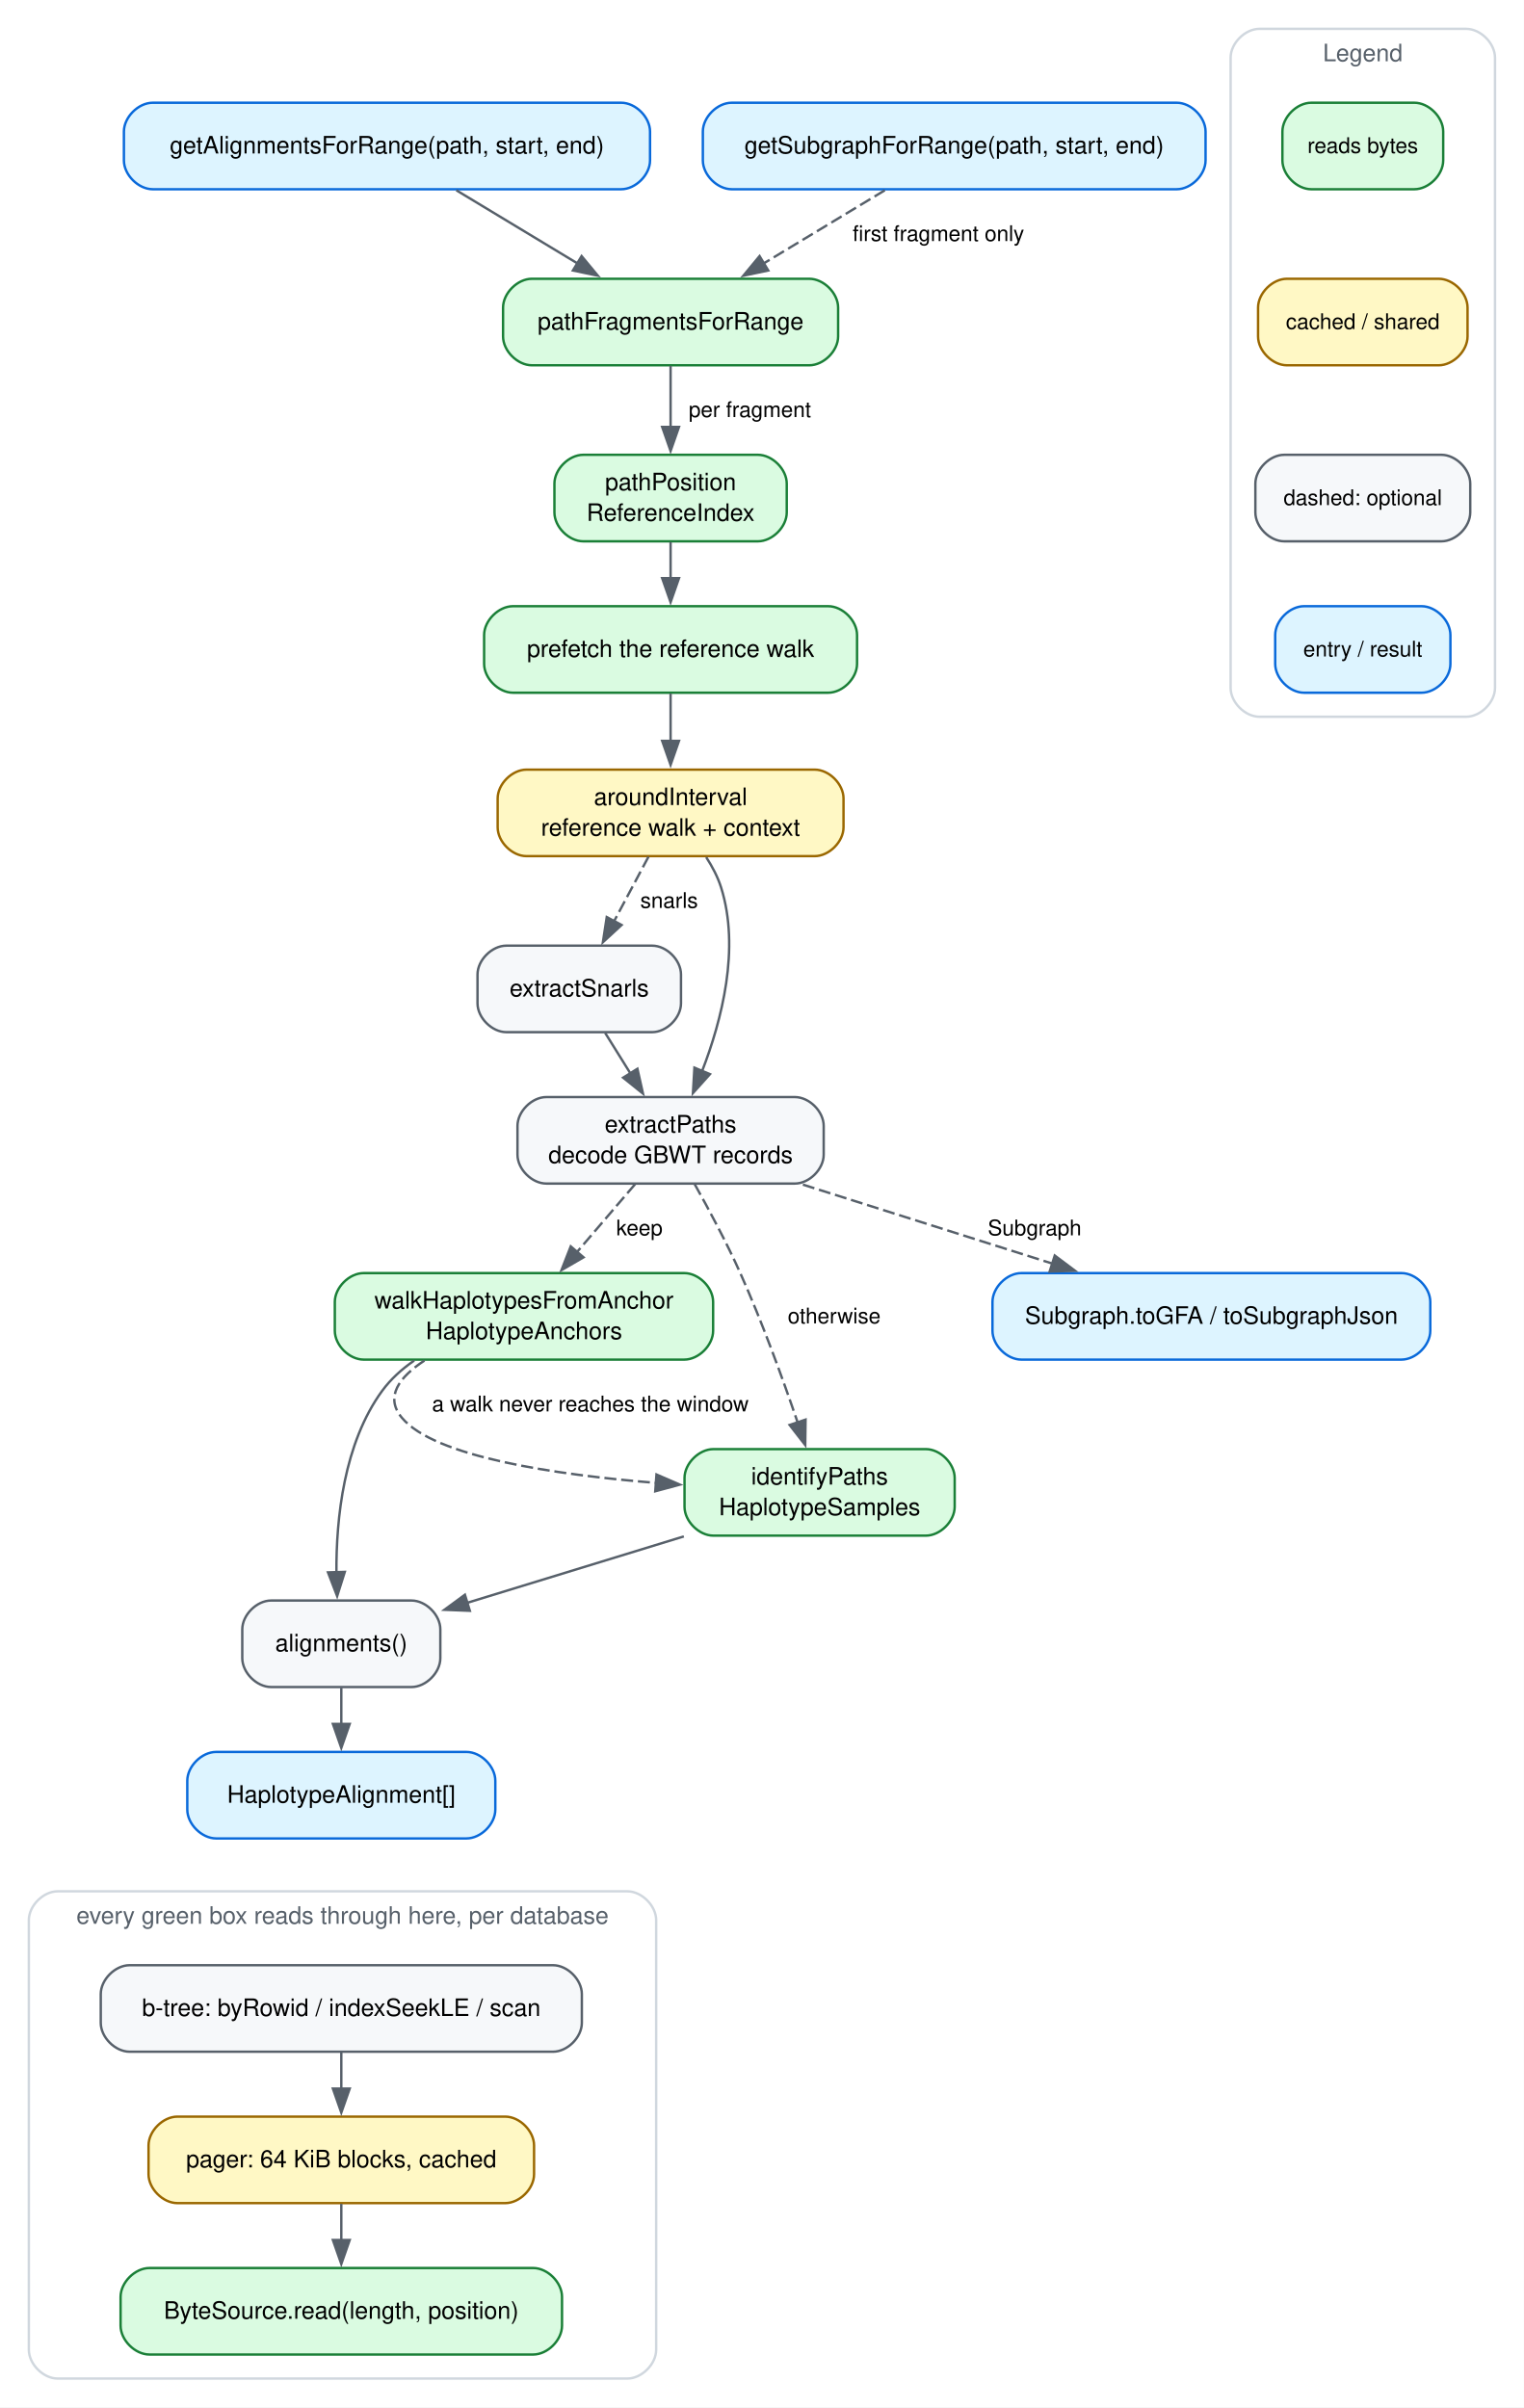
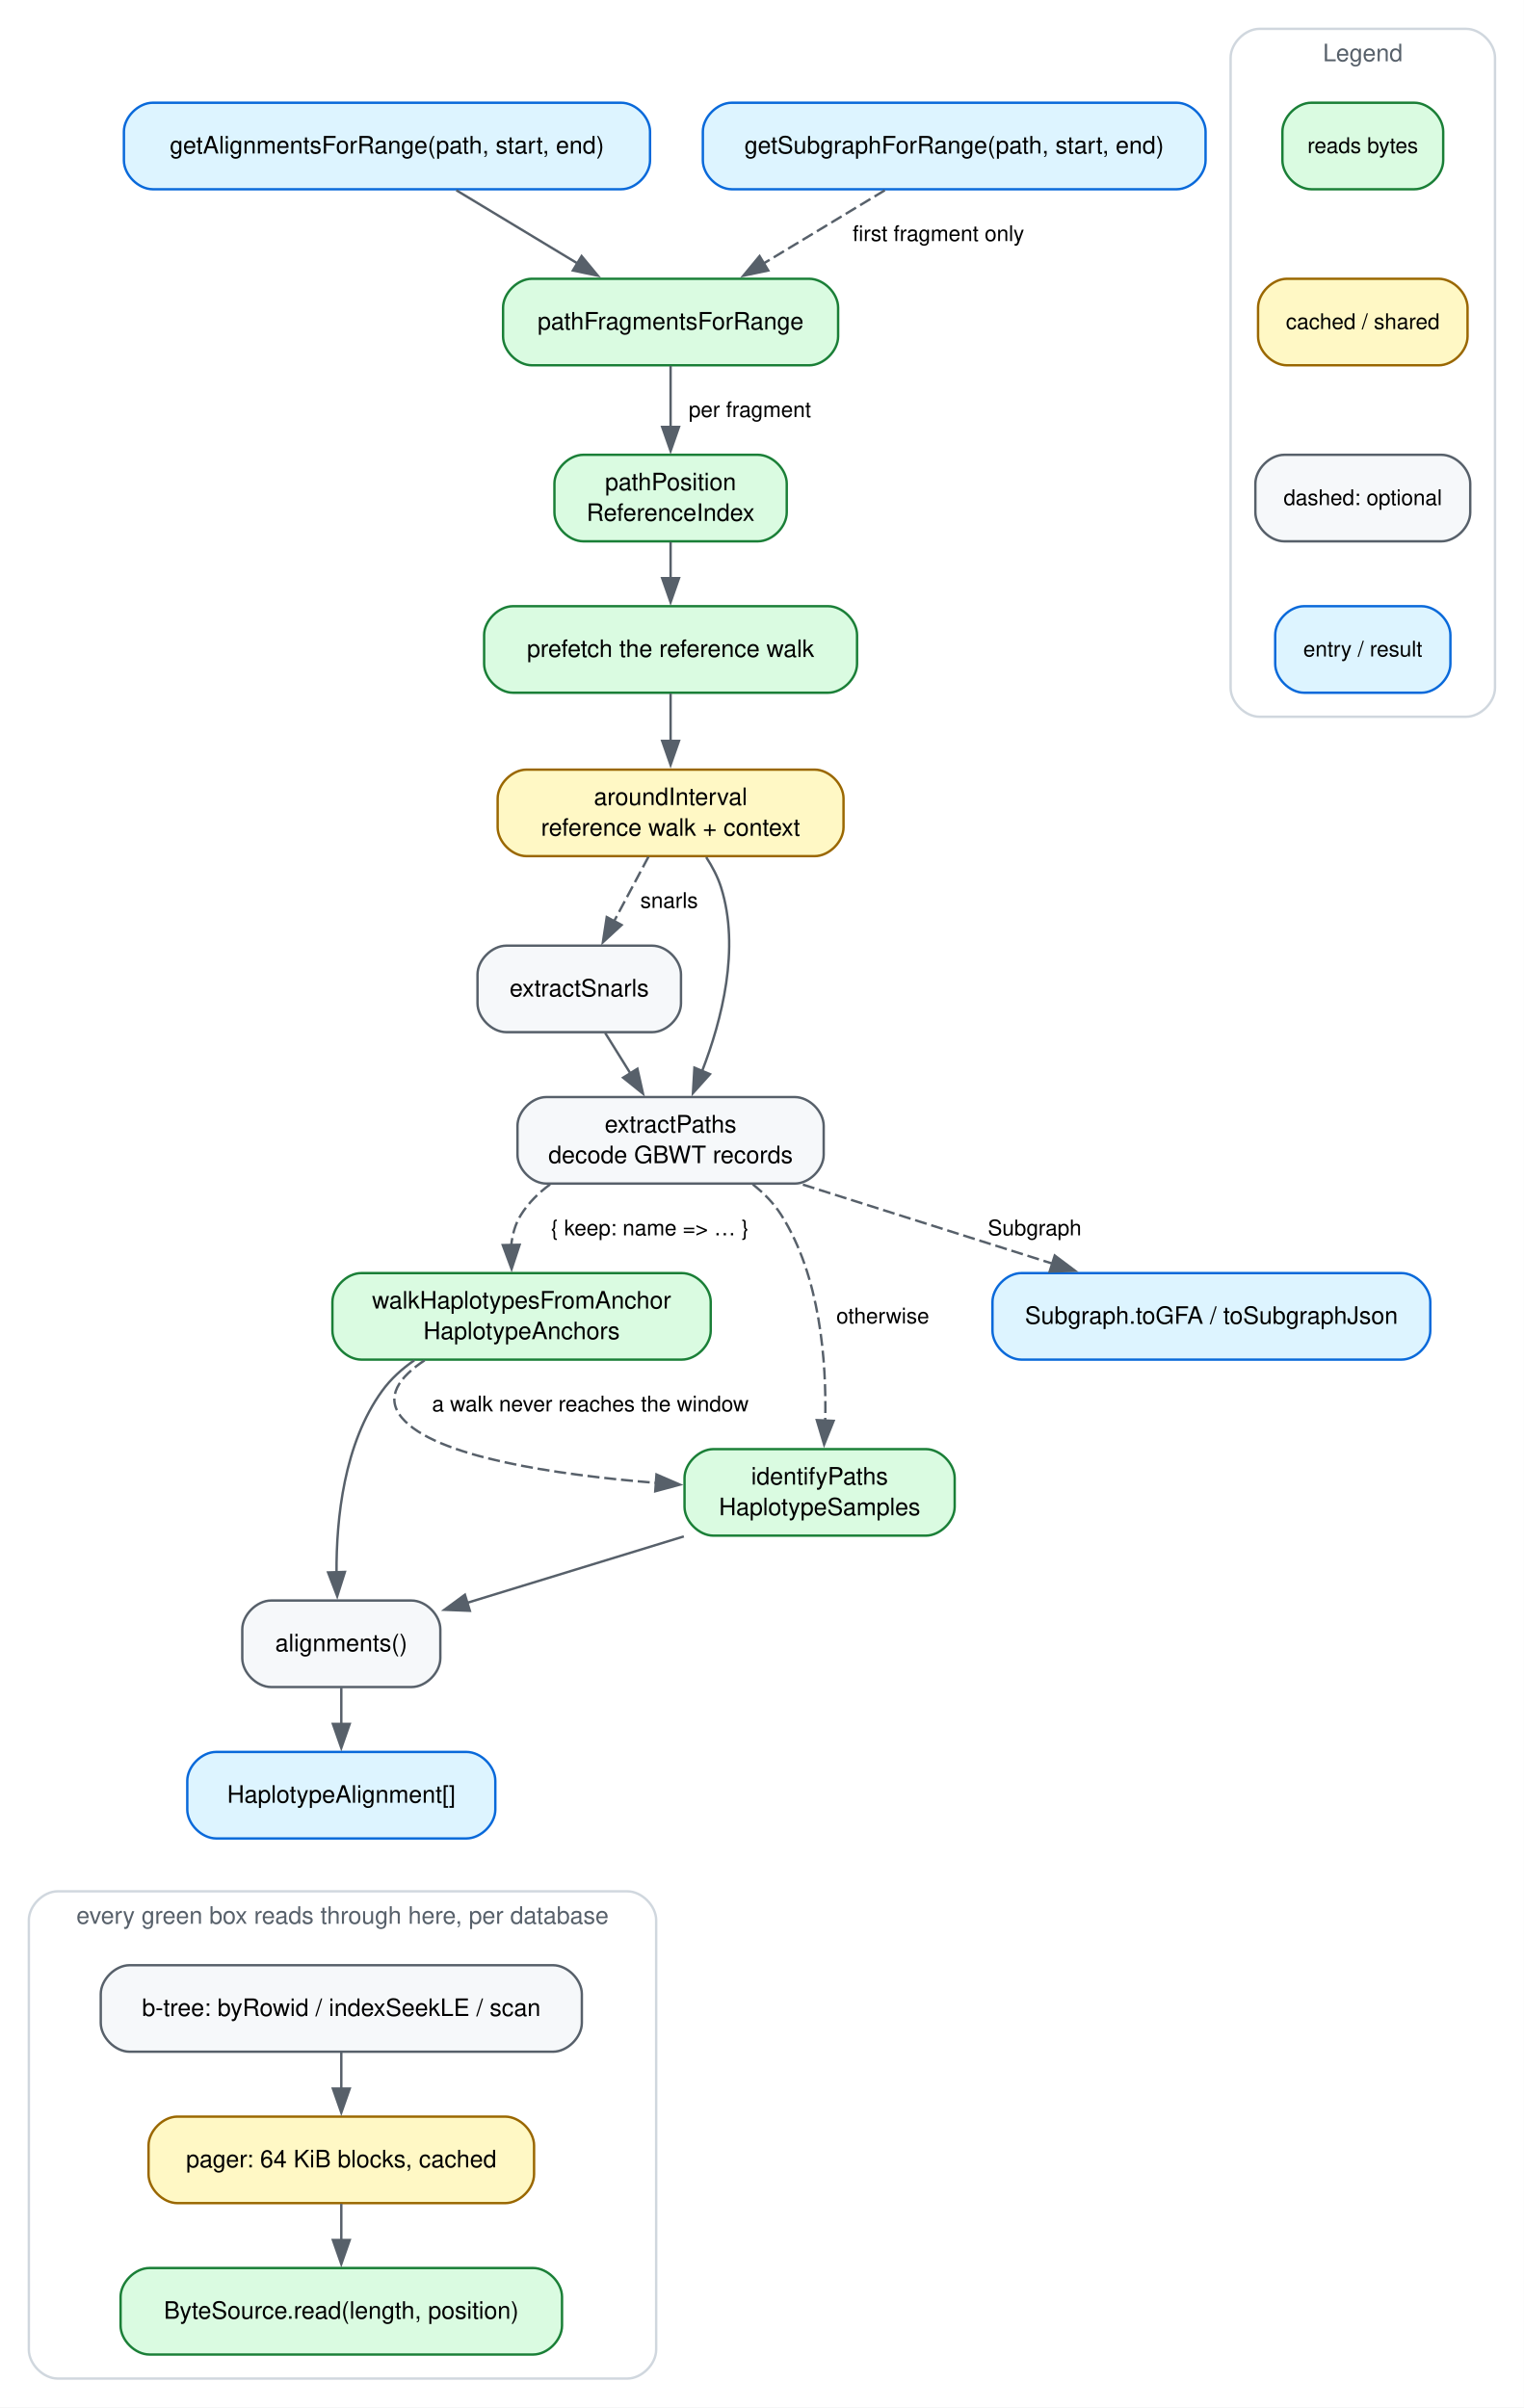
<svg xmlns="http://www.w3.org/2000/svg" width="634pt" height="1002pt" viewBox="0.00 0.00 634.00 1002.00">
  <g id="graph0" class="graph" transform="scale(1 1) rotate(0) translate(4 997.75)">
    <polygon fill="white" stroke="none" points="-4,4 -4,-997.75 630,-997.75 630,4 -4,4" />
    <g id="clust1" class="cluster">
      <path fill="white" stroke="#d0d7de" d="M20,-8C20,-8 257,-8 257,-8 263,-8 269,-14 269,-20 269,-20 269,-198.75 269,-198.75 269,-204.75 263,-210.75 257,-210.75 257,-210.75 20,-210.75 20,-210.75 14,-210.75 8,-204.75 8,-198.75 8,-198.75 8,-20 8,-20 8,-14 14,-8 20,-8" />
      <text xml:space="preserve" text-anchor="middle" x="138.5" y="-197.25" font-family="Helvetica,sans-Serif" font-size="10.00" fill="#57606a">every green box reads through here, per database</text>
    </g>
    <g id="clust2" class="cluster">
      <path fill="white" stroke="#d0d7de" d="M520,-699.5C520,-699.5 606,-699.5 606,-699.5 612,-699.5 618,-705.5 618,-711.5 618,-711.5 618,-973.75 618,-973.75 618,-979.75 612,-985.75 606,-985.75 606,-985.75 520,-985.75 520,-985.75 514,-985.75 508,-979.75 508,-973.75 508,-973.75 508,-711.5 508,-711.5 508,-705.5 514,-699.5 520,-699.5" />
      <text xml:space="preserve" text-anchor="middle" x="563" y="-972.25" font-family="Helvetica,sans-Serif" font-size="10.00" fill="#57606a">Legend</text>
    </g>
    <g id="node1" class="node">
      <path fill="#ddf4ff" stroke="#0969da" d="M254.45,-955C254.45,-955 59.55,-955 59.55,-955 53.55,-955 47.55,-949 47.55,-943 47.55,-943 47.55,-931 47.55,-931 47.55,-925 53.55,-919 59.55,-919 59.55,-919 254.45,-919 254.45,-919 260.45,-919 266.45,-925 266.45,-931 266.45,-931 266.45,-943 266.45,-943 266.45,-949 260.45,-955 254.45,-955" />
      <text xml:space="preserve" text-anchor="middle" x="157" y="-933.88" font-family="Helvetica,sans-Serif" font-size="10.00">getAlignmentsForRange(path, start, end)</text>
    </g>
    <g id="node2" class="node">
      <path fill="#dafbe1" stroke="#1a7f37" d="M332.7,-881.75C332.7,-881.75 217.3,-881.75 217.3,-881.75 211.3,-881.75 205.3,-875.75 205.3,-869.75 205.3,-869.75 205.3,-857.75 205.3,-857.75 205.3,-851.75 211.3,-845.75 217.3,-845.75 217.3,-845.75 332.7,-845.75 332.7,-845.75 338.7,-845.75 344.7,-851.75 344.7,-857.75 344.7,-857.75 344.7,-869.75 344.7,-869.75 344.7,-875.75 338.7,-881.75 332.7,-881.75" />
      <text xml:space="preserve" text-anchor="middle" x="275" y="-860.62" font-family="Helvetica,sans-Serif" font-size="10.00">pathFragmentsForRange</text>
    </g>
    <g id="edge1" class="edge">
      <path fill="none" stroke="#57606a" d="M185.87,-918.57C201.01,-909.43 219.77,-898.1 236.17,-888.2" />
      <polygon fill="#57606a" stroke="#57606a" points="237.98,-891.19 244.73,-883.03 234.36,-885.2 237.98,-891.19" />
    </g>
    <g id="node3" class="node">
      <path fill="#dafbe1" stroke="#1a7f37" d="M311.33,-808.5C311.33,-808.5 238.67,-808.5 238.67,-808.5 232.67,-808.5 226.67,-802.5 226.67,-796.5 226.67,-796.5 226.67,-784.5 226.67,-784.5 226.67,-778.5 232.67,-772.5 238.67,-772.5 238.67,-772.5 311.33,-772.5 311.33,-772.5 317.33,-772.5 323.33,-778.5 323.33,-784.5 323.33,-784.5 323.33,-796.5 323.33,-796.5 323.33,-802.5 317.33,-808.5 311.33,-808.5" />
      <text xml:space="preserve" text-anchor="middle" x="275" y="-793.75" font-family="Helvetica,sans-Serif" font-size="10.00">pathPosition</text>
      <text xml:space="preserve" text-anchor="middle" x="275" y="-781" font-family="Helvetica,sans-Serif" font-size="10.00">ReferenceIndex</text>
    </g>
    <g id="edge3" class="edge">
      <path fill="none" stroke="#57606a" d="M275,-845.5C275,-837.8 275,-828.52 275,-819.84" />
      <polygon fill="#57606a" stroke="#57606a" points="278.5,-820.1 275,-810.1 271.5,-820.1 278.5,-820.1" />
      <text xml:space="preserve" text-anchor="middle" x="308" y="-824.2" font-family="Helvetica,sans-Serif" font-size="9.00"> per fragment </text>
    </g>
    <g id="node4" class="node">
      <path fill="#dafbe1" stroke="#1a7f37" d="M340.58,-745.5C340.58,-745.5 209.42,-745.5 209.42,-745.5 203.42,-745.5 197.42,-739.5 197.42,-733.5 197.42,-733.5 197.42,-721.5 197.42,-721.5 197.42,-715.5 203.42,-709.5 209.42,-709.5 209.42,-709.5 340.58,-709.5 340.58,-709.5 346.58,-709.5 352.58,-715.5 352.58,-721.5 352.58,-721.5 352.58,-733.5 352.58,-733.5 352.58,-739.5 346.58,-745.5 340.58,-745.5" />
      <text xml:space="preserve" text-anchor="middle" x="275" y="-724.38" font-family="Helvetica,sans-Serif" font-size="10.00">prefetch the reference walk</text>
    </g>
    <g id="edge4" class="edge">
      <path fill="none" stroke="#57606a" d="M275,-772.18C275,-767.38 275,-762.03 275,-756.77" />
      <polygon fill="#57606a" stroke="#57606a" points="278.5,-757.16 275,-747.16 271.5,-757.16 278.5,-757.16" />
    </g>
    <g id="node5" class="node">
      <path fill="#fff8c5" stroke="#9a6700" d="M334.95,-677.5C334.95,-677.5 215.05,-677.5 215.05,-677.5 209.05,-677.5 203.05,-671.5 203.05,-665.5 203.05,-665.5 203.05,-653.5 203.05,-653.5 203.05,-647.5 209.05,-641.5 215.05,-641.5 215.05,-641.5 334.95,-641.5 334.95,-641.5 340.95,-641.5 346.95,-647.5 346.95,-653.5 346.95,-653.5 346.95,-665.5 346.95,-665.5 346.95,-671.5 340.95,-677.5 334.95,-677.5" />
      <text xml:space="preserve" text-anchor="middle" x="275" y="-662.75" font-family="Helvetica,sans-Serif" font-size="10.00">aroundInterval</text>
      <text xml:space="preserve" text-anchor="middle" x="275" y="-650" font-family="Helvetica,sans-Serif" font-size="10.00">reference walk + context</text>
    </g>
    <g id="edge5" class="edge">
      <path fill="none" stroke="#57606a" d="M275,-709.16C275,-703.07 275,-696.05 275,-689.28" />
      <polygon fill="#57606a" stroke="#57606a" points="278.5,-689.47 275,-679.47 271.5,-689.47 278.5,-689.47" />
    </g>
    <g id="node6" class="node">
      <path fill="#f6f8fa" stroke="#57606a" d="M267.33,-604.25C267.33,-604.25 206.67,-604.25 206.67,-604.25 200.67,-604.25 194.67,-598.25 194.67,-592.25 194.67,-592.25 194.67,-580.25 194.67,-580.25 194.67,-574.25 200.67,-568.25 206.67,-568.25 206.67,-568.25 267.33,-568.25 267.33,-568.25 273.33,-568.25 279.33,-574.25 279.33,-580.25 279.33,-580.25 279.33,-592.25 279.33,-592.25 279.33,-598.25 273.33,-604.25 267.33,-604.25" />
      <text xml:space="preserve" text-anchor="middle" x="237" y="-583.12" font-family="Helvetica,sans-Serif" font-size="10.00">extractSnarls</text>
    </g>
    <g id="edge6" class="edge">
      <path fill="none" stroke="#57606a" stroke-dasharray="5,2" d="M265.8,-641.25C261.51,-633.2 256.29,-623.42 251.49,-614.41" />
      <polygon fill="#57606a" stroke="#57606a" points="254.62,-612.85 246.83,-605.67 248.44,-616.14 254.62,-612.85" />
      <text xml:space="preserve" text-anchor="middle" x="274.4" y="-619.95" font-family="Helvetica,sans-Serif" font-size="9.00"> snarls </text>
    </g>
    <g id="node7" class="node">
      <path fill="#f6f8fa" stroke="#57606a" d="M326.7,-541.25C326.7,-541.25 223.3,-541.25 223.3,-541.25 217.3,-541.25 211.3,-535.25 211.3,-529.25 211.3,-529.25 211.3,-517.25 211.3,-517.25 211.3,-511.25 217.3,-505.25 223.3,-505.25 223.3,-505.25 326.7,-505.25 326.7,-505.25 332.7,-505.25 338.7,-511.25 338.7,-517.25 338.7,-517.25 338.7,-529.25 338.7,-529.25 338.7,-535.25 332.7,-541.25 326.7,-541.25" />
      <text xml:space="preserve" text-anchor="middle" x="275" y="-526.5" font-family="Helvetica,sans-Serif" font-size="10.00">extractPaths</text>
      <text xml:space="preserve" text-anchor="middle" x="275" y="-513.75" font-family="Helvetica,sans-Serif" font-size="10.00">decode GBWT records</text>
    </g>
    <g id="edge7" class="edge">
      <path fill="none" stroke="#57606a" d="M289.82,-641.05C292.36,-637.15 294.62,-632.87 296,-628.5 304,-603.13 296.34,-573.29 288.11,-552.05" />
      <polygon fill="#57606a" stroke="#57606a" points="291.38,-550.78 284.3,-542.9 284.92,-553.48 291.38,-550.78" />
    </g>
    <g id="edge8" class="edge">
      <path fill="none" stroke="#57606a" d="M247.79,-567.93C251.11,-562.61 254.84,-556.62 258.45,-550.82" />
      <polygon fill="#57606a" stroke="#57606a" points="261.2,-553.02 263.52,-542.68 255.26,-549.32 261.2,-553.02" />
    </g>
    <g id="node8" class="node">
-       <path fill="#dafbe1" stroke="#1a7f37" d="M280.7,-468C280.7,-468 147.3,-468 147.3,-468 141.3,-468 135.3,-462 135.3,-456 135.3,-456 135.3,-444 135.3,-444 135.3,-438 141.3,-432 147.3,-432 147.3,-432 280.7,-432 280.7,-432 286.7,-432 292.7,-438 292.7,-444 292.7,-444 292.7,-456 292.7,-456 292.7,-462 286.7,-468 280.7,-468" />
-       <text xml:space="preserve" text-anchor="middle" x="214" y="-453.25" font-family="Helvetica,sans-Serif" font-size="10.00">walkHaplotypesFromAnchor</text>
-       <text xml:space="preserve" text-anchor="middle" x="214" y="-440.5" font-family="Helvetica,sans-Serif" font-size="10.00">HaplotypeAnchors</text>
+       <path fill="#dafbe1" stroke="#1a7f37" d="M279.7,-468C279.7,-468 146.3,-468 146.3,-468 140.3,-468 134.3,-462 134.3,-456 134.3,-456 134.3,-444 134.3,-444 134.3,-438 140.3,-432 146.3,-432 146.3,-432 279.7,-432 279.7,-432 285.7,-432 291.7,-438 291.7,-444 291.7,-444 291.7,-456 291.7,-456 291.7,-462 285.7,-468 279.7,-468" />
+       <text xml:space="preserve" text-anchor="middle" x="213" y="-453.25" font-family="Helvetica,sans-Serif" font-size="10.00">walkHaplotypesFromAnchor</text>
+       <text xml:space="preserve" text-anchor="middle" x="213" y="-440.5" font-family="Helvetica,sans-Serif" font-size="10.00">HaplotypeAnchors</text>
    </g>
    <g id="edge9" class="edge">
-       <path fill="none" stroke="#57606a" stroke-dasharray="5,2" d="M260.23,-505C252.97,-496.51 244.06,-486.11 236.01,-476.7" />
-       <polygon fill="#57606a" stroke="#57606a" points="238.78,-474.56 229.61,-469.24 233.46,-479.11 238.78,-474.56" />
-       <text xml:space="preserve" text-anchor="middle" x="262.03" y="-483.7" font-family="Helvetica,sans-Serif" font-size="9.00"> keep </text>
+       <path fill="none" stroke="#57606a" stroke-dasharray="5,2" d="M224.85,-504.89C220.09,-501.4 215.88,-497.23 212.75,-492.25 210.33,-488.4 209.13,-483.93 208.69,-479.38" />
+       <polygon fill="#57606a" stroke="#57606a" points="212.18,-479.78 208.86,-469.72 205.18,-479.65 212.18,-479.78" />
+       <text xml:space="preserve" text-anchor="middle" x="266.38" y="-483.7" font-family="Helvetica,sans-Serif" font-size="9.00"> { keep: name =&gt; … } </text>
    </g>
    <g id="node9" class="node">
      <path fill="#dafbe1" stroke="#1a7f37" d="M381.2,-394.75C381.2,-394.75 292.8,-394.75 292.8,-394.75 286.8,-394.75 280.8,-388.75 280.8,-382.75 280.8,-382.75 280.8,-370.75 280.8,-370.75 280.8,-364.75 286.8,-358.75 292.8,-358.75 292.8,-358.75 381.2,-358.75 381.2,-358.75 387.2,-358.75 393.2,-364.75 393.2,-370.75 393.2,-370.75 393.2,-382.75 393.2,-382.75 393.2,-388.75 387.2,-394.75 381.2,-394.75" />
      <text xml:space="preserve" text-anchor="middle" x="337" y="-380" font-family="Helvetica,sans-Serif" font-size="10.00">identifyPaths</text>
      <text xml:space="preserve" text-anchor="middle" x="337" y="-367.25" font-family="Helvetica,sans-Serif" font-size="10.00">HaplotypeSamples</text>
    </g>
    <g id="edge10" class="edge">
-       <path fill="none" stroke="#57606a" stroke-dasharray="5,2" d="M285.04,-504.97C290.94,-494.46 298.33,-480.67 304,-468 313.11,-447.64 321.71,-423.93 327.84,-405.92" />
-       <polygon fill="#57606a" stroke="#57606a" points="331.16,-407.03 331.02,-396.44 324.52,-404.81 331.16,-407.03" />
-       <text xml:space="preserve" text-anchor="middle" x="343.07" y="-447.07" font-family="Helvetica,sans-Serif" font-size="9.00"> otherwise </text>
+       <path fill="none" stroke="#57606a" stroke-dasharray="5,2" d="M309.21,-504.91C313.78,-501.29 317.93,-497.08 321,-492.25 337.29,-466.6 339.91,-431.23 339.33,-406.62" />
+       <polygon fill="#57606a" stroke="#57606a" points="342.83,-406.51 338.88,-396.68 335.84,-406.82 342.83,-406.51" />
+       <text xml:space="preserve" text-anchor="middle" x="363.28" y="-447.07" font-family="Helvetica,sans-Serif" font-size="9.00"> otherwise </text>
    </g>
    <g id="node13" class="node">
      <path fill="#ddf4ff" stroke="#0969da" d="M579.08,-468C579.08,-468 420.92,-468 420.92,-468 414.92,-468 408.92,-462 408.92,-456 408.92,-456 408.92,-444 408.92,-444 408.92,-438 414.92,-432 420.92,-432 420.92,-432 579.08,-432 579.08,-432 585.08,-432 591.08,-438 591.08,-444 591.08,-444 591.08,-456 591.08,-456 591.08,-462 585.08,-468 579.08,-468" />
      <text xml:space="preserve" text-anchor="middle" x="500" y="-446.88" font-family="Helvetica,sans-Serif" font-size="10.00">Subgraph.toGFA / toSubgraphJson</text>
    </g>
    <g id="edge15" class="edge">
      <path fill="none" stroke="#57606a" stroke-dasharray="5,2" d="M330.04,-504.82C361.37,-494.9 400.82,-482.41 433.82,-471.96" />
      <polygon fill="#57606a" stroke="#57606a" points="434.83,-475.31 443.3,-468.95 432.71,-468.64 434.83,-475.31" />
      <text xml:space="preserve" text-anchor="middle" x="426.47" y="-483.7" font-family="Helvetica,sans-Serif" font-size="9.00"> Subgraph </text>
    </g>
    <g id="edge13" class="edge">
-       <path fill="none" stroke="#57606a" stroke-dasharray="5,2" d="M172.59,-431.59C162.2,-424.79 155.86,-416.52 163.25,-407.75 176.87,-391.58 226.39,-384.12 269.1,-380.69" />
+       <path fill="none" stroke="#57606a" stroke-dasharray="5,2" d="M172.65,-431.68C162.28,-424.83 155.88,-416.5 163.25,-407.75 176.87,-391.58 226.39,-384.12 269.1,-380.69" />
      <polygon fill="#57606a" stroke="#57606a" points="269.13,-384.19 278.85,-379.97 268.62,-377.21 269.13,-384.19" />
      <text xml:space="preserve" text-anchor="middle" x="241.62" y="-410.45" font-family="Helvetica,sans-Serif" font-size="9.00"> a walk never reaches the window </text>
    </g>
    <g id="node10" class="node">
      <path fill="#f6f8fa" stroke="#57606a" d="M167.2,-331.75C167.2,-331.75 108.8,-331.75 108.8,-331.75 102.8,-331.75 96.8,-325.75 96.8,-319.75 96.8,-319.75 96.8,-307.75 96.8,-307.75 96.8,-301.75 102.8,-295.75 108.8,-295.75 108.8,-295.75 167.2,-295.75 167.2,-295.75 173.2,-295.75 179.2,-301.75 179.2,-307.75 179.2,-307.75 179.2,-319.75 179.2,-319.75 179.2,-325.75 173.2,-331.75 167.2,-331.75" />
      <text xml:space="preserve" text-anchor="middle" x="138" y="-310.62" font-family="Helvetica,sans-Serif" font-size="10.00">alignments()</text>
    </g>
    <g id="edge11" class="edge">
-       <path fill="none" stroke="#57606a" d="M168.32,-431.6C163.23,-428.08 158.59,-423.92 155,-419 139.04,-397.16 135.83,-365.88 135.97,-343.29" />
-       <polygon fill="#57606a" stroke="#57606a" points="139.46,-343.67 136.27,-333.57 132.47,-343.46 139.46,-343.67" />
+       <path fill="none" stroke="#57606a" d="M168.37,-431.7C163.25,-428.16 158.59,-423.96 155,-419 139.12,-397.11 135.89,-365.84 136.01,-343.26" />
+       <polygon fill="#57606a" stroke="#57606a" points="139.5,-343.65 136.3,-333.55 132.51,-343.44 139.5,-343.65" />
    </g>
    <g id="edge12" class="edge">
      <path fill="none" stroke="#57606a" d="M280.51,-358.43C252.1,-349.73 217.91,-339.24 190.14,-330.73" />
      <polygon fill="#57606a" stroke="#57606a" points="191.48,-327.48 180.89,-327.9 189.43,-334.17 191.48,-327.48" />
    </g>
    <g id="node11" class="node">
      <path fill="#ddf4ff" stroke="#0969da" d="M190.08,-268.75C190.08,-268.75 85.92,-268.75 85.92,-268.75 79.92,-268.75 73.92,-262.75 73.92,-256.75 73.92,-256.75 73.92,-244.75 73.92,-244.75 73.92,-238.75 79.92,-232.75 85.92,-232.75 85.92,-232.75 190.08,-232.75 190.08,-232.75 196.08,-232.75 202.08,-238.75 202.08,-244.75 202.08,-244.75 202.08,-256.75 202.08,-256.75 202.08,-262.75 196.08,-268.75 190.08,-268.75" />
      <text xml:space="preserve" text-anchor="middle" x="138" y="-247.62" font-family="Helvetica,sans-Serif" font-size="10.00">HaplotypeAlignment[]</text>
    </g>
    <g id="edge14" class="edge">
      <path fill="none" stroke="#57606a" d="M138,-295.43C138,-290.63 138,-285.28 138,-280.02" />
      <polygon fill="#57606a" stroke="#57606a" points="141.5,-280.41 138,-270.41 134.5,-280.41 141.5,-280.41" />
    </g>
    <g id="node14" class="node">
      <path fill="#f6f8fa" stroke="#57606a" d="M226.08,-180C226.08,-180 49.92,-180 49.92,-180 43.92,-180 37.92,-174 37.92,-168 37.92,-168 37.92,-156 37.92,-156 37.92,-150 43.92,-144 49.92,-144 49.92,-144 226.08,-144 226.08,-144 232.08,-144 238.08,-150 238.08,-156 238.08,-156 238.08,-168 238.08,-168 238.08,-174 232.08,-180 226.08,-180" />
      <text xml:space="preserve" text-anchor="middle" x="138" y="-158.88" font-family="Helvetica,sans-Serif" font-size="10.00">b-tree: byRowid / indexSeekLE / scan</text>
    </g>
    <g id="node12" class="node">
      <path fill="#ddf4ff" stroke="#0969da" d="M485.58,-955C485.58,-955 300.42,-955 300.42,-955 294.42,-955 288.42,-949 288.42,-943 288.42,-943 288.42,-931 288.42,-931 288.42,-925 294.42,-919 300.42,-919 300.42,-919 485.58,-919 485.58,-919 491.58,-919 497.58,-925 497.58,-931 497.58,-931 497.58,-943 497.58,-943 497.58,-949 491.58,-955 485.58,-955" />
      <text xml:space="preserve" text-anchor="middle" x="393" y="-933.88" font-family="Helvetica,sans-Serif" font-size="10.00">getSubgraphForRange(path, start, end)</text>
    </g>
    <g id="edge2" class="edge">
      <path fill="none" stroke="#57606a" stroke-dasharray="5,2" d="M364.13,-918.57C348.99,-909.43 330.23,-898.1 313.83,-888.2" />
      <polygon fill="#57606a" stroke="#57606a" points="315.64,-885.2 305.27,-883.03 312.02,-891.19 315.64,-885.2" />
      <text xml:space="preserve" text-anchor="middle" x="386.44" y="-897.45" font-family="Helvetica,sans-Serif" font-size="9.00"> first fragment only </text>
    </g>
    <g id="node15" class="node">
      <path fill="#fff8c5" stroke="#9a6700" d="M206.2,-117C206.2,-117 69.8,-117 69.8,-117 63.8,-117 57.8,-111 57.8,-105 57.8,-105 57.8,-93 57.8,-93 57.8,-87 63.8,-81 69.8,-81 69.8,-81 206.2,-81 206.2,-81 212.2,-81 218.2,-87 218.2,-93 218.2,-93 218.2,-105 218.2,-105 218.2,-111 212.2,-117 206.2,-117" />
      <text xml:space="preserve" text-anchor="middle" x="138" y="-95.88" font-family="Helvetica,sans-Serif" font-size="10.00">pager: 64 KiB blocks, cached</text>
    </g>
    <g id="edge16" class="edge">
      <path fill="none" stroke="#57606a" d="M138,-143.68C138,-138.88 138,-133.53 138,-128.27" />
      <polygon fill="#57606a" stroke="#57606a" points="141.5,-128.66 138,-118.66 134.5,-128.66 141.5,-128.66" />
    </g>
    <g id="node16" class="node">
      <path fill="#dafbe1" stroke="#1a7f37" d="M217.83,-54C217.83,-54 58.17,-54 58.17,-54 52.17,-54 46.17,-48 46.17,-42 46.17,-42 46.17,-30 46.17,-30 46.17,-24 52.17,-18 58.17,-18 58.17,-18 217.83,-18 217.83,-18 223.83,-18 229.83,-24 229.83,-30 229.83,-30 229.83,-42 229.83,-42 229.83,-48 223.83,-54 217.83,-54" />
      <text xml:space="preserve" text-anchor="middle" x="138" y="-32.88" font-family="Helvetica,sans-Serif" font-size="10.00">ByteSource.read(length, position)</text>
    </g>
    <g id="edge17" class="edge">
      <path fill="none" stroke="#57606a" d="M138,-80.68C138,-75.88 138,-70.53 138,-65.27" />
      <polygon fill="#57606a" stroke="#57606a" points="141.5,-65.66 138,-55.66 134.5,-65.66 141.5,-65.66" />
    </g>
    <g id="node17" class="node">
      <path fill="#dafbe1" stroke="#1a7f37" d="M584.45,-955C584.45,-955 541.55,-955 541.55,-955 535.55,-955 529.55,-949 529.55,-943 529.55,-943 529.55,-931 529.55,-931 529.55,-925 535.55,-919 541.55,-919 541.55,-919 584.45,-919 584.45,-919 590.45,-919 596.45,-925 596.45,-931 596.45,-931 596.45,-943 596.45,-943 596.45,-949 590.45,-955 584.45,-955" />
      <text xml:space="preserve" text-anchor="middle" x="563" y="-934.08" font-family="Helvetica,sans-Serif" font-size="9.00">reads bytes</text>
    </g>
    <g id="node18" class="node">
      <path fill="#fff8c5" stroke="#9a6700" d="M594.58,-881.75C594.58,-881.75 531.42,-881.75 531.42,-881.75 525.42,-881.75 519.42,-875.75 519.42,-869.75 519.42,-869.75 519.42,-857.75 519.42,-857.75 519.42,-851.75 525.42,-845.75 531.42,-845.75 531.42,-845.75 594.58,-845.75 594.58,-845.75 600.58,-845.75 606.58,-851.75 606.58,-857.75 606.58,-857.75 606.58,-869.75 606.58,-869.75 606.58,-875.75 600.58,-881.75 594.58,-881.75" />
      <text xml:space="preserve" text-anchor="middle" x="563" y="-860.83" font-family="Helvetica,sans-Serif" font-size="9.00">cached / shared</text>
    </g>
    <g id="node19" class="node">
      <path fill="#f6f8fa" stroke="#57606a" d="M595.7,-808.5C595.7,-808.5 530.3,-808.5 530.3,-808.5 524.3,-808.5 518.3,-802.5 518.3,-796.5 518.3,-796.5 518.3,-784.5 518.3,-784.5 518.3,-778.5 524.3,-772.5 530.3,-772.5 530.3,-772.5 595.7,-772.5 595.7,-772.5 601.7,-772.5 607.7,-778.5 607.7,-784.5 607.7,-784.5 607.7,-796.5 607.7,-796.5 607.7,-802.5 601.7,-808.5 595.7,-808.5" />
      <text xml:space="preserve" text-anchor="middle" x="563" y="-787.58" font-family="Helvetica,sans-Serif" font-size="9.00">dashed: optional</text>
    </g>
    <g id="node20" class="node">
      <path fill="#ddf4ff" stroke="#0969da" d="M587.45,-745.5C587.45,-745.5 538.55,-745.5 538.55,-745.5 532.55,-745.5 526.55,-739.5 526.55,-733.5 526.55,-733.5 526.55,-721.5 526.55,-721.5 526.55,-715.5 532.55,-709.5 538.55,-709.5 538.55,-709.5 587.45,-709.5 587.45,-709.5 593.45,-709.5 599.45,-715.5 599.45,-721.5 599.45,-721.5 599.45,-733.5 599.45,-733.5 599.45,-739.5 593.45,-745.5 587.45,-745.5" />
      <text xml:space="preserve" text-anchor="middle" x="563" y="-724.58" font-family="Helvetica,sans-Serif" font-size="9.00">entry / result</text>
    </g>
  </g>
</svg>
